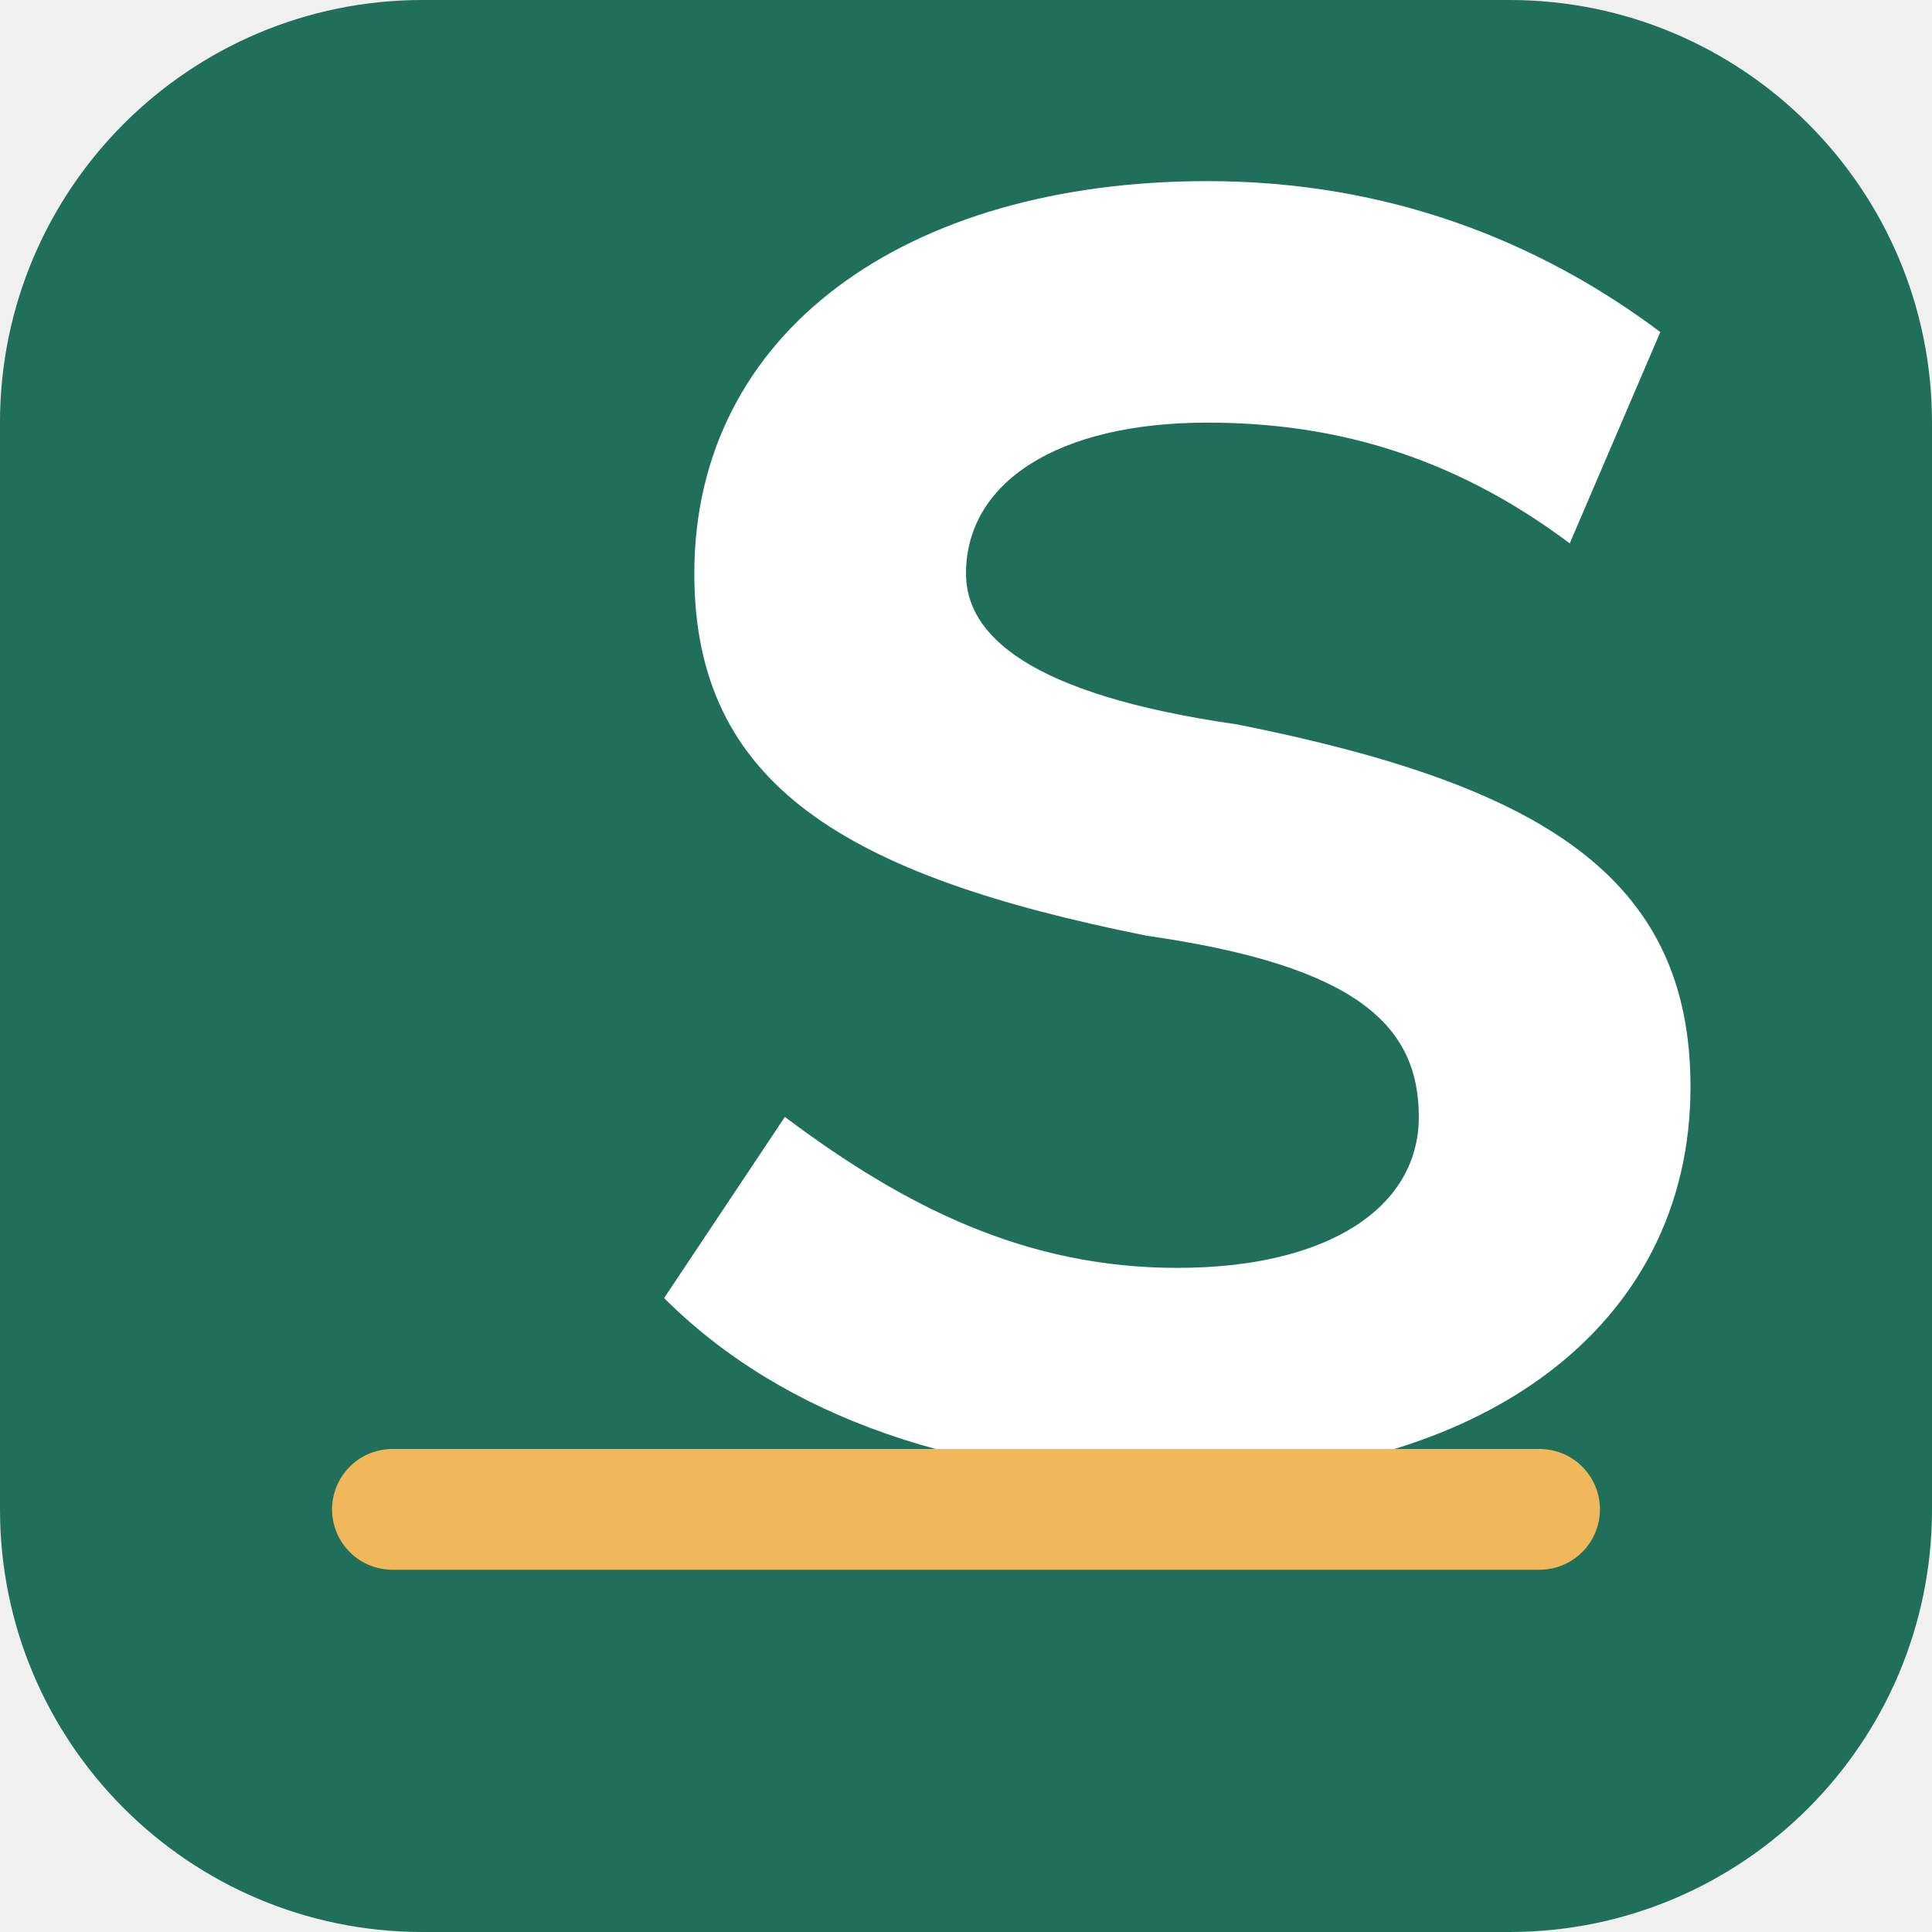
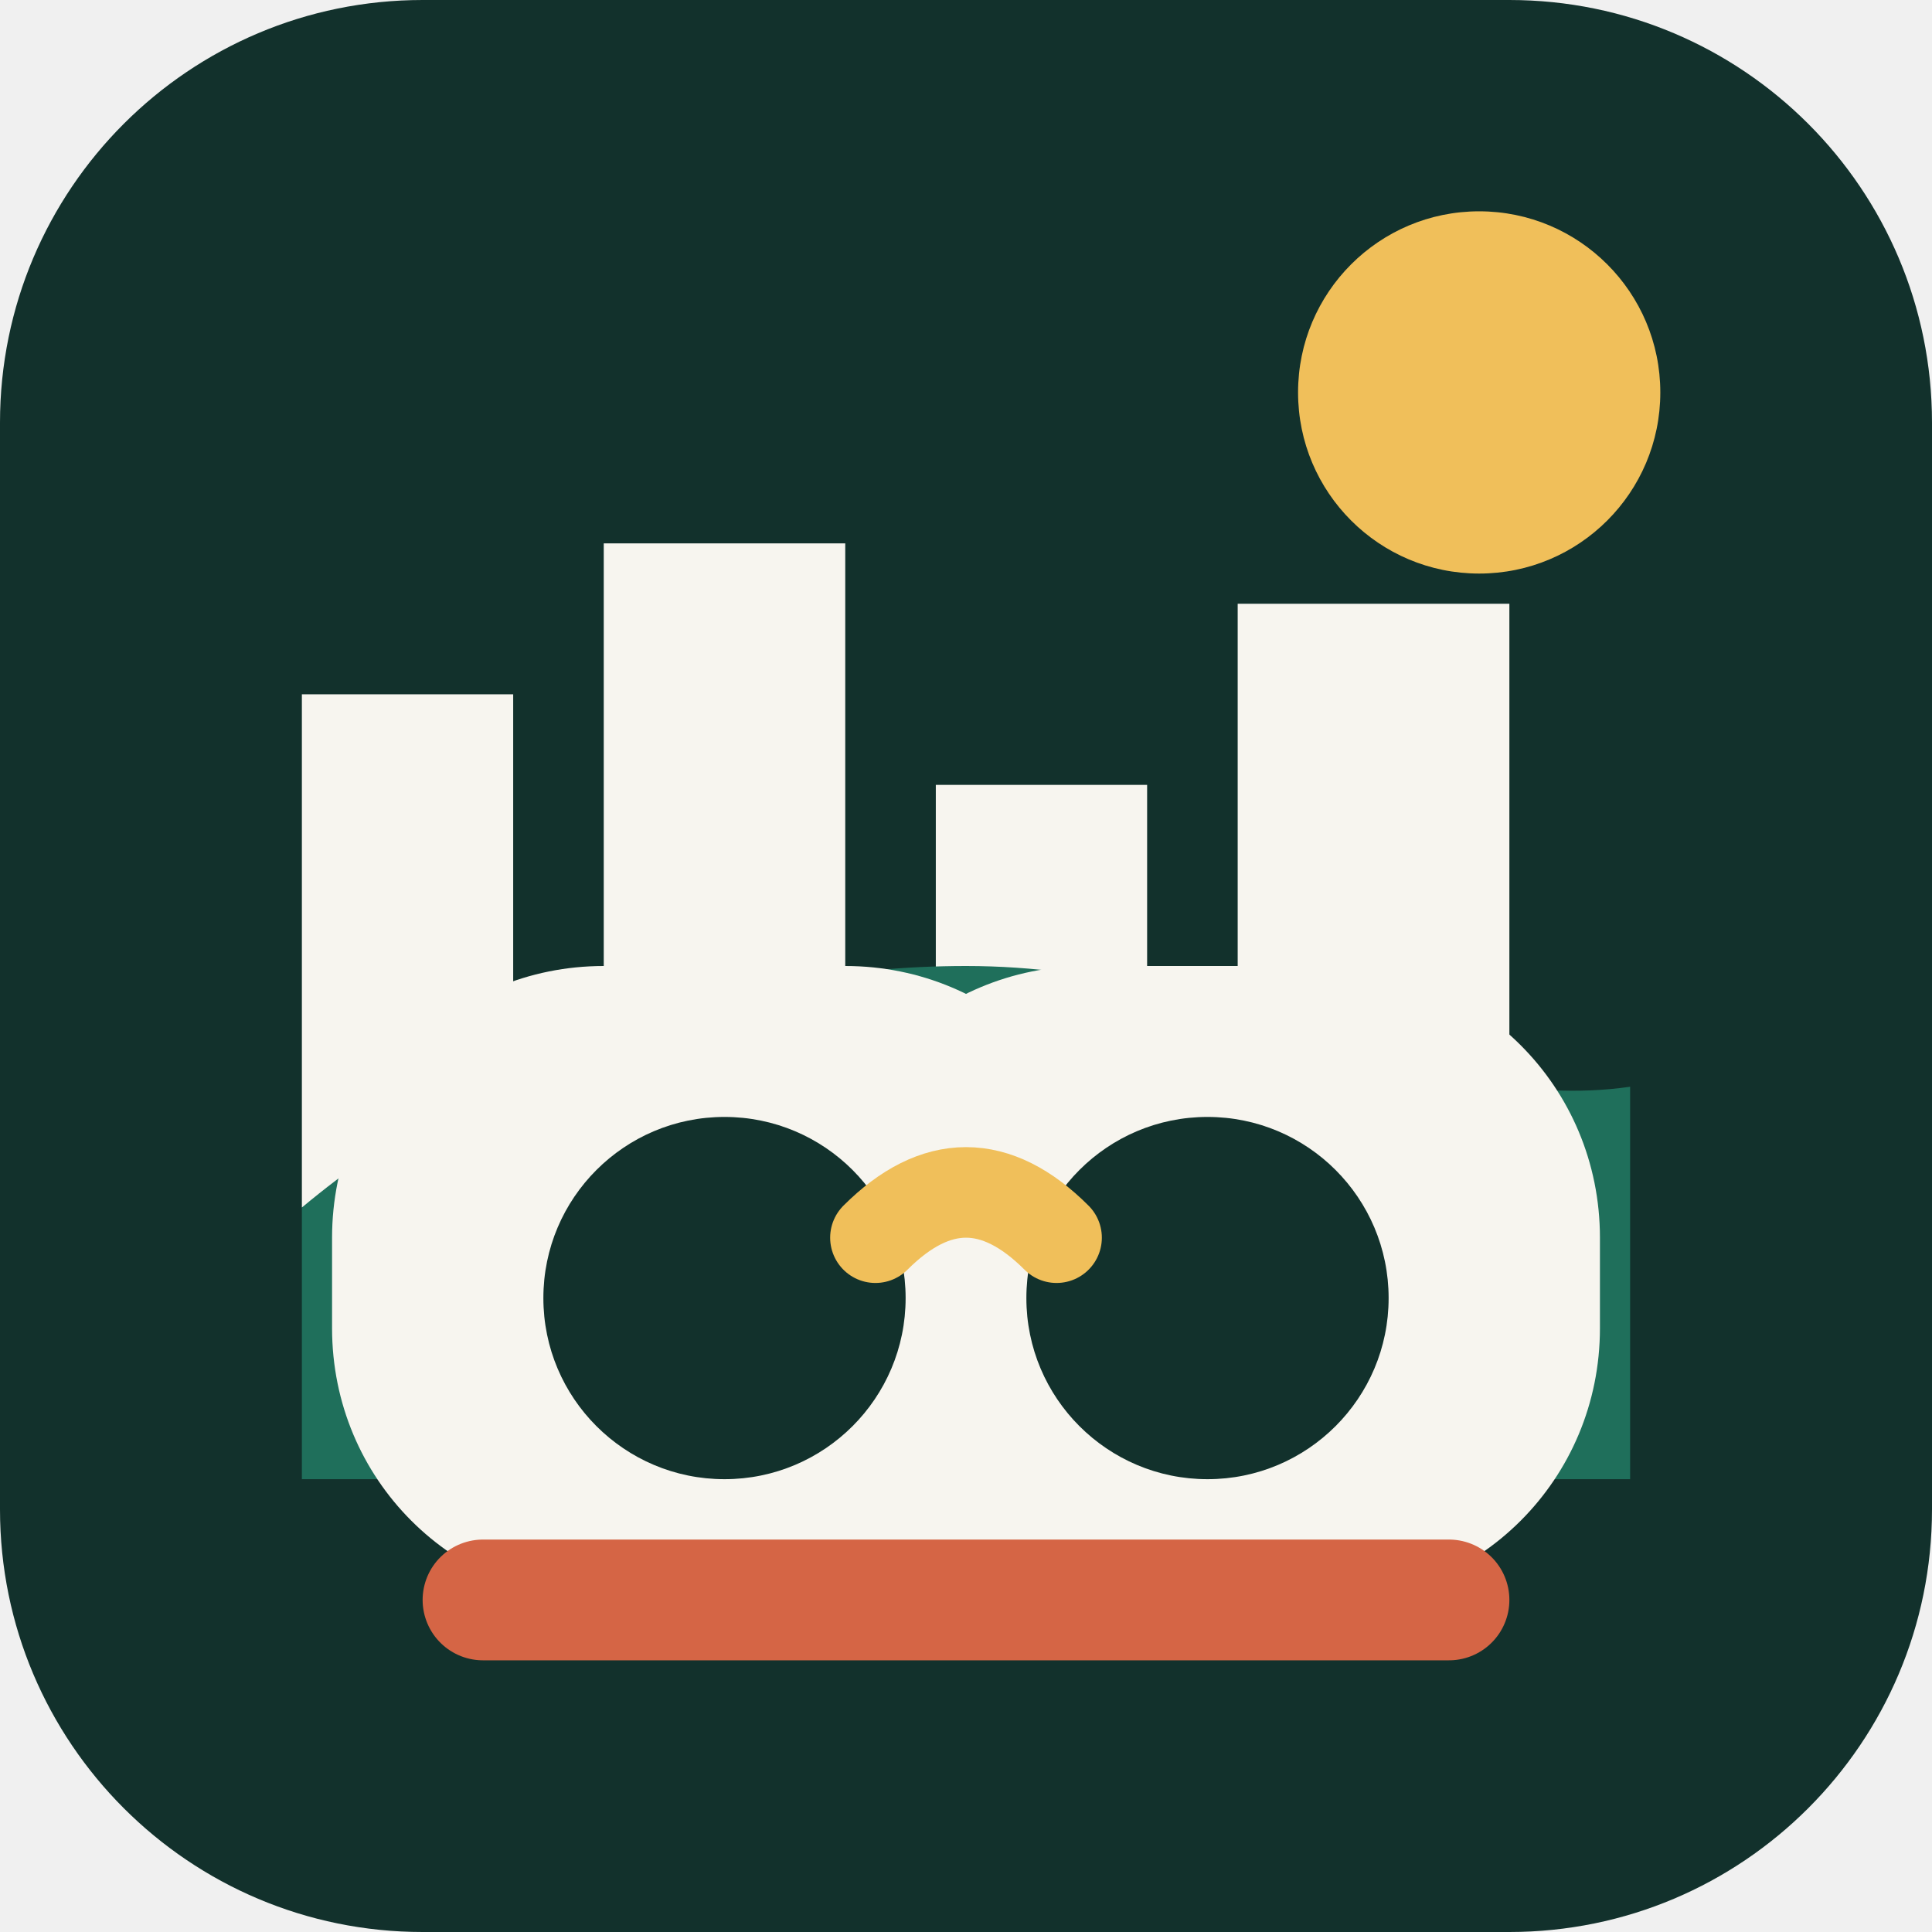
<svg xmlns="http://www.w3.org/2000/svg" viewBox="0 0 64 64">
-   <rect width="64" height="64" rx="14" fill="#1f6f5b" />
-   <path d="M22 43c4 4 10 6 17 6 10 0 17-5 17-13 0-7-5-10-15-12-7-1-9-3-9-5 0-3 3-5 8-5 4 0 8 1 12 4l3-7c-4-3-9-5-15-5-10 0-17 5-17 13 0 7 5 10 15 12 7 1 9 3 9 6s-3 5-8 5c-5 0-9-2-13-5z" fill="#fff" />
-   <path d="M13 50h38" stroke="#f0b85a" stroke-width="4" stroke-linecap="round" />
+   <rect width="64" height="64" rx="14" fill="#12312c" />
+   <circle cx="49" cy="13" r="6" fill="#f0bf5a" />
+   <path d="M10 23h7v17h-7zm10-5h8v22h-8zm11 8h7v14h-7zm10-6h9v20h-9z" fill="#f7f5ef" />
+   <path d="M10 40c6-5 14-8 22-8 9 0 15 5 22 4v13H10z" fill="#1f6f5b" />
+   <path d="M20 32h8c5 0 9 4 9 9v3c0 5-4 9-9 9h-8c-5 0-9-4-9-9v-3c0-5 4-9 9-9z" fill="#f7f5ef" />
+   <path d="M36 32h8c5 0 9 4 9 9v3c0 5-4 9-9 9h-8c-5 0-9-4-9-9v-3c0-5 4-9 9-9z" fill="#f7f5ef" />
+   <circle cx="24" cy="43" r="6" fill="#12312c" />
+   <circle cx="40" cy="43" r="6" fill="#12312c" />
+   <path d="M29 41c2-2 4-2 6 0" fill="none" stroke="#f0bf5a" stroke-width="3" stroke-linecap="round" />
+   <path d="M16 53h32" stroke="#d56545" stroke-width="4" stroke-linecap="round" />
</svg>
